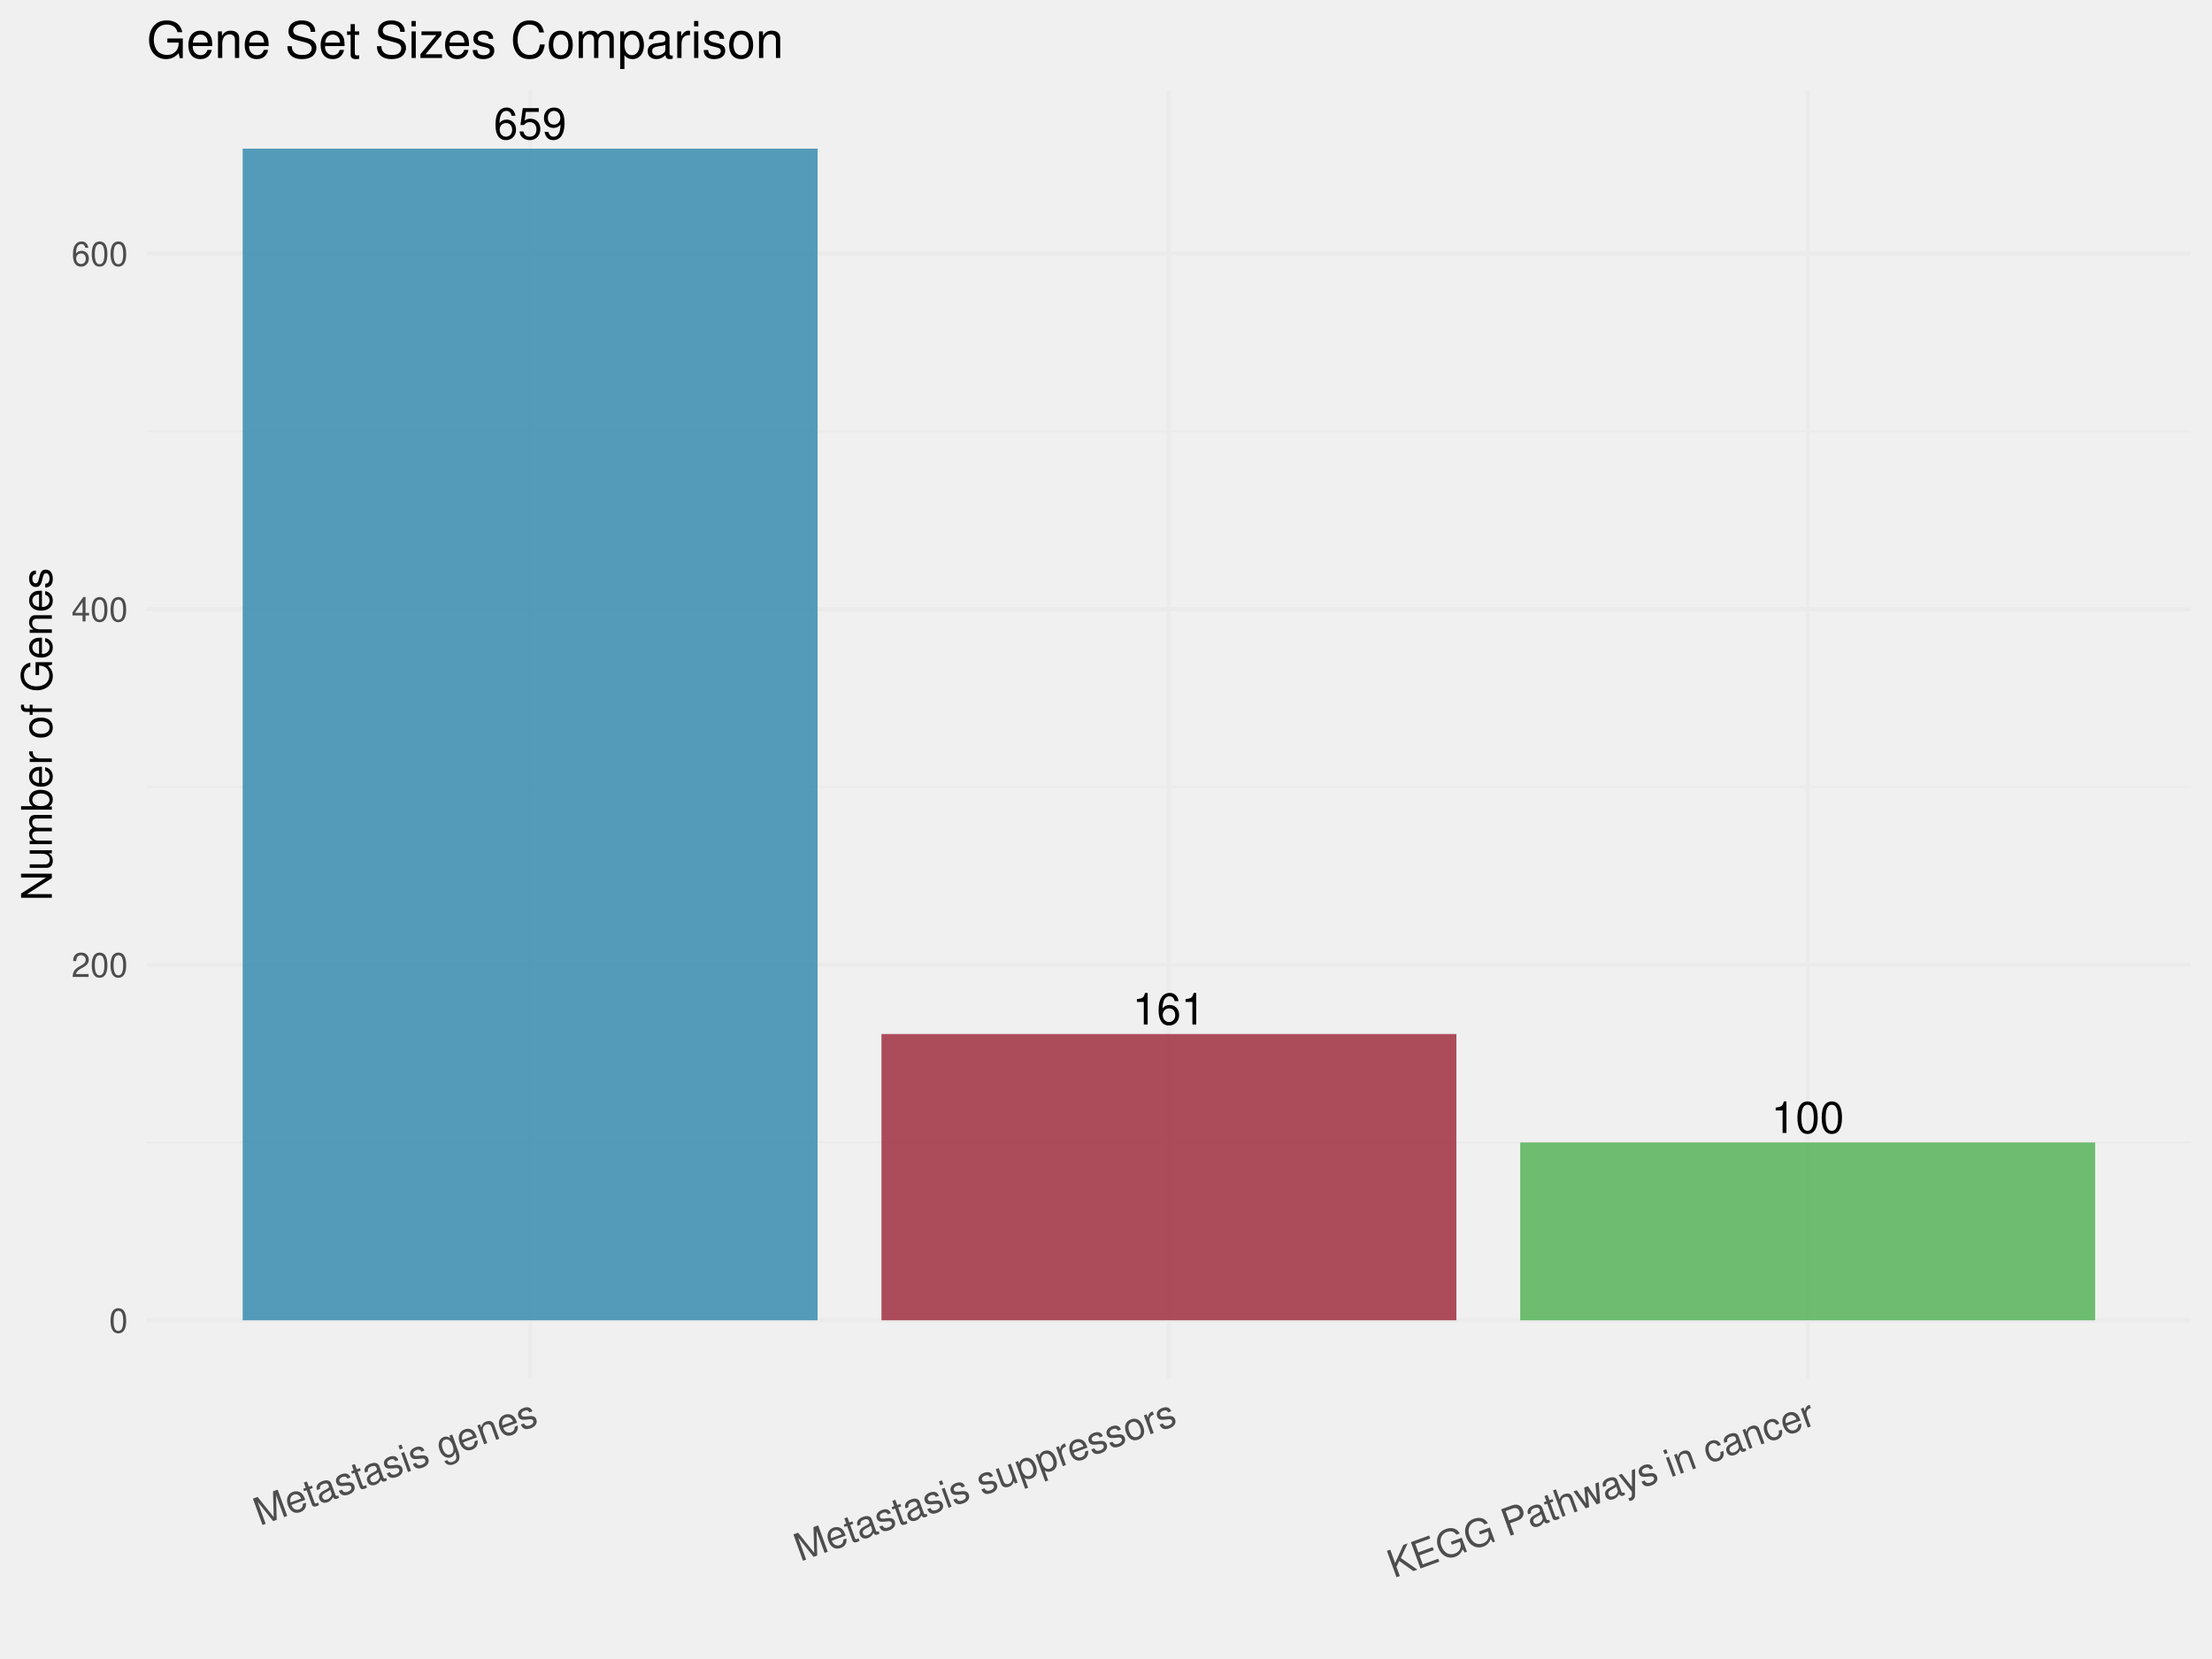
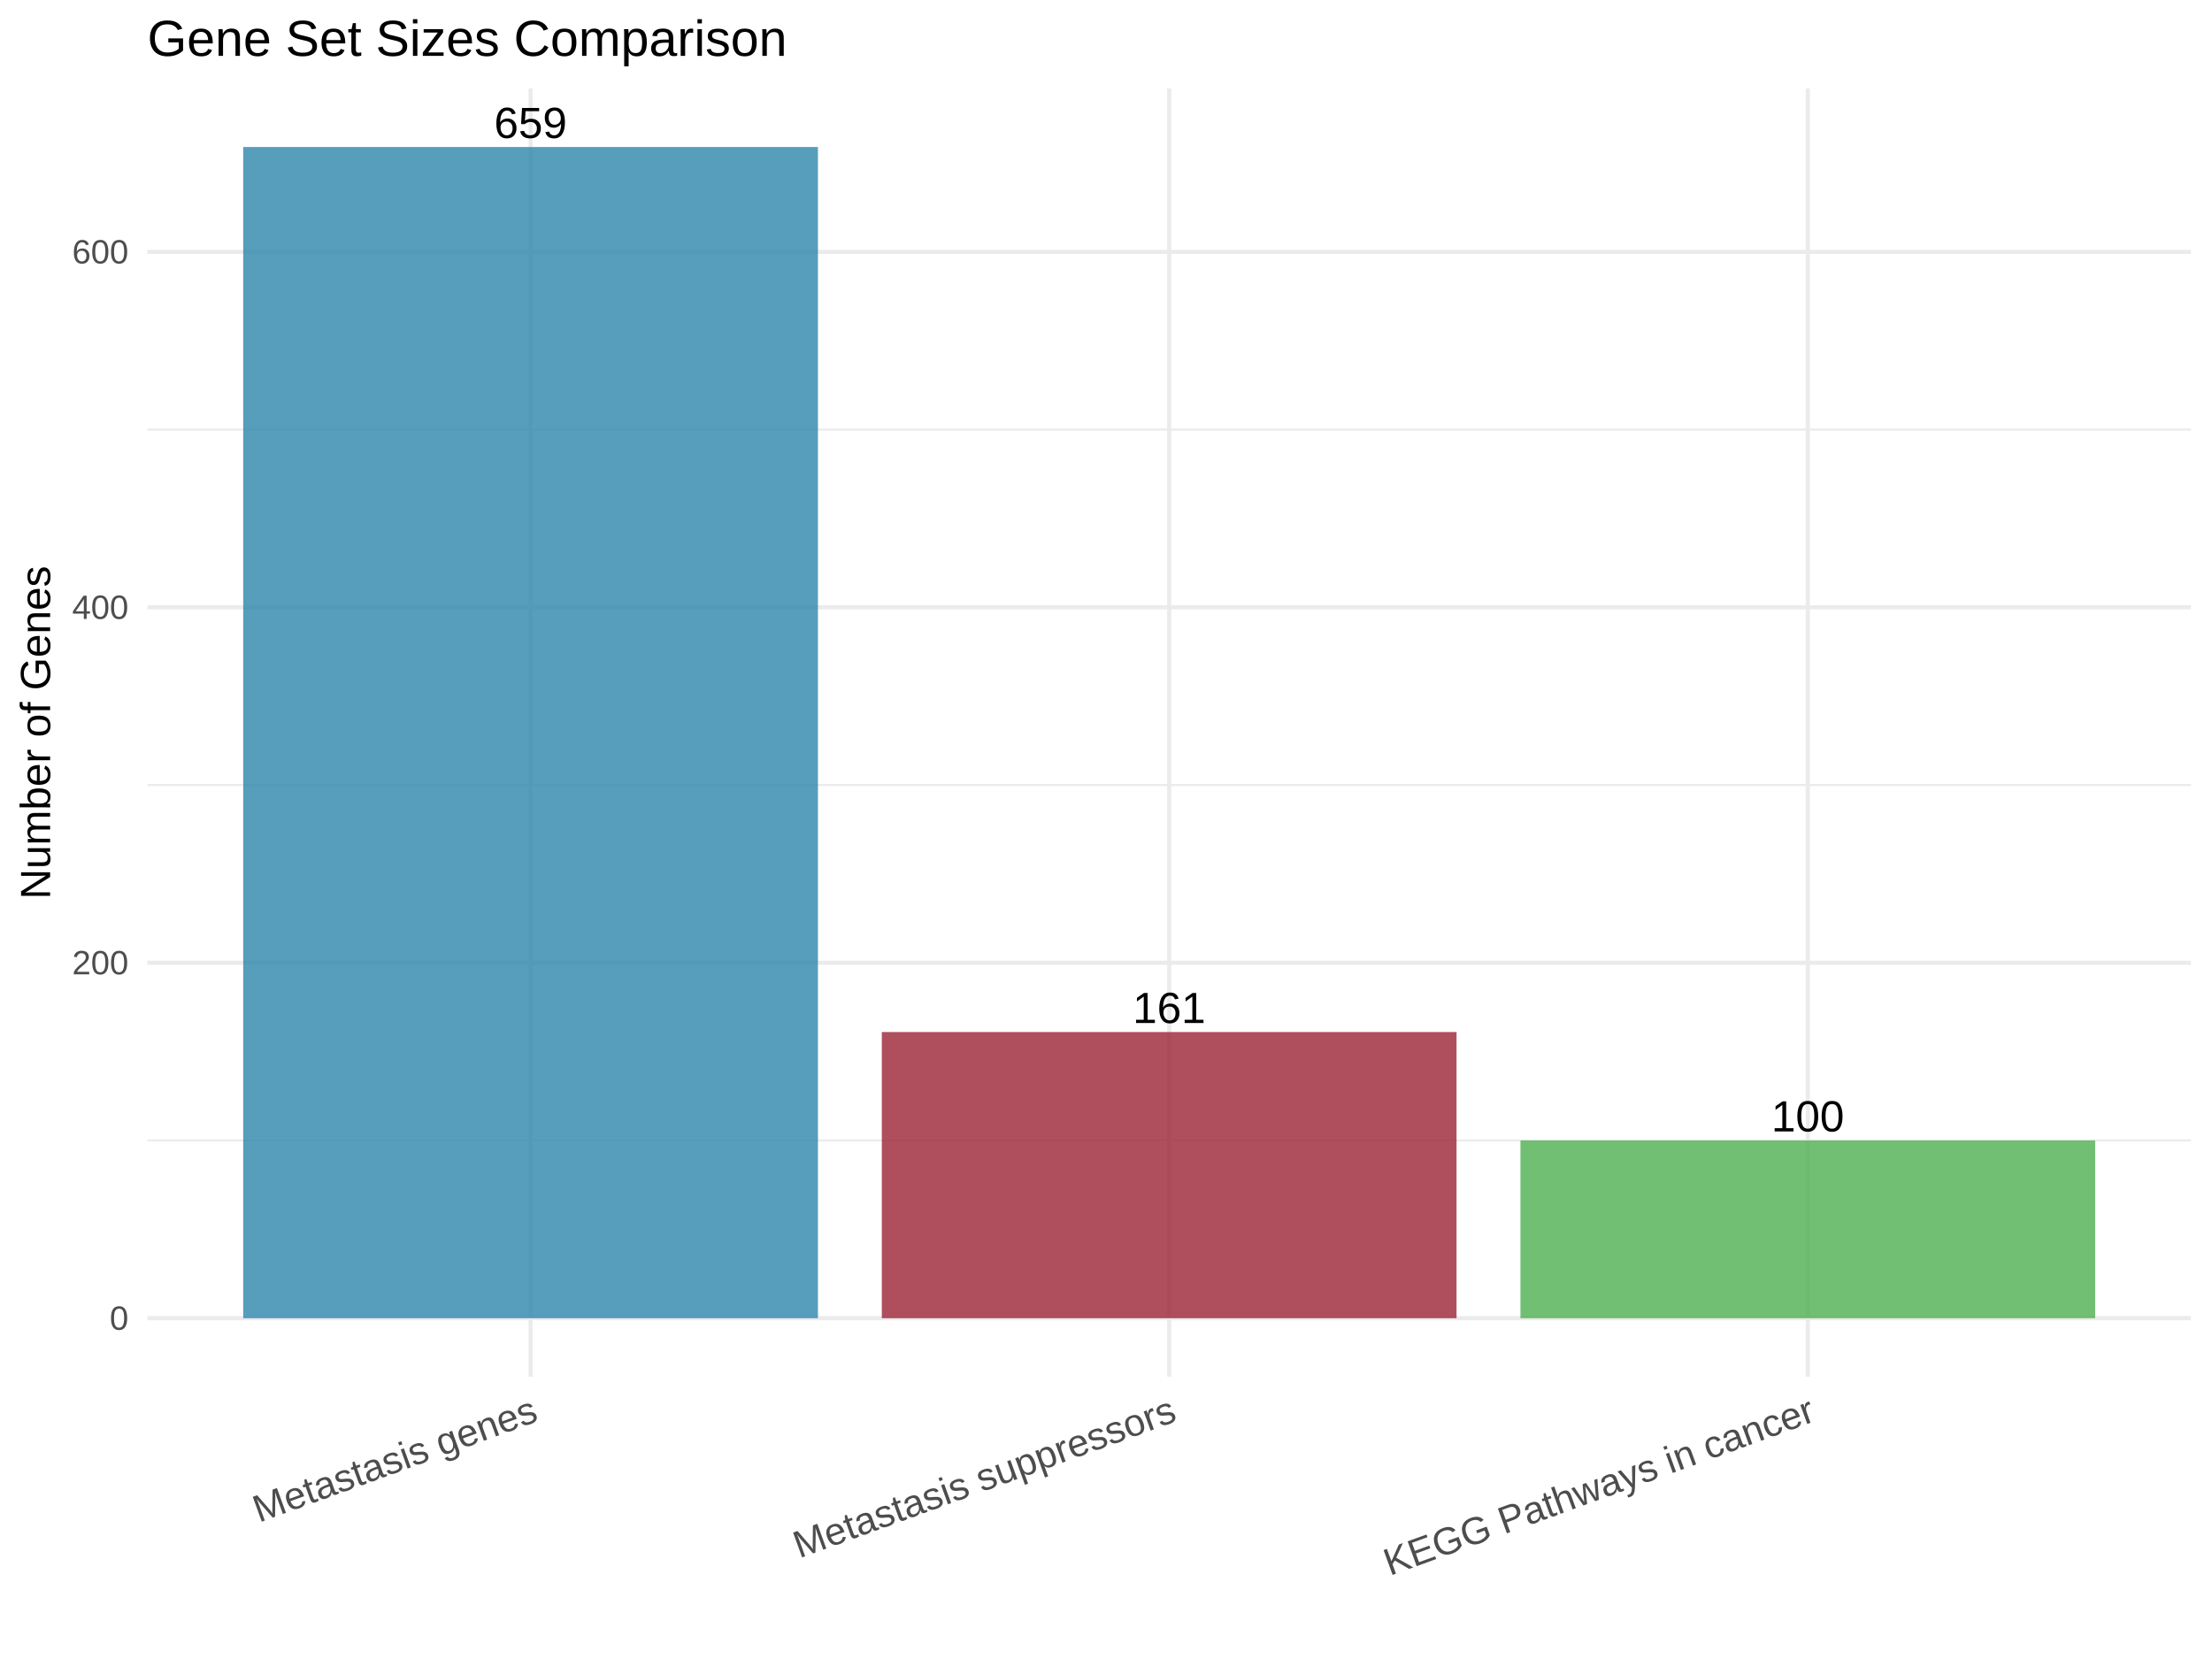
- <svg xmlns="http://www.w3.org/2000/svg" class="svglite" width="576.00pt" height="432.00pt" viewBox="0 0 576.00 432.00">
-   <defs>
-     <style type="text/css">
+ <svg xmlns="http://www.w3.org/2000/svg" width="576.00pt" height="432.00pt" viewBox="0 0 576.00 432.00">
+   <g class="svglite">
+     <defs>
+       <style type="text/css">
    .svglite line, .svglite polyline, .svglite polygon, .svglite path, .svglite rect, .svglite circle {
      fill: none;
      stroke: #000000;
      stroke-linecap: round;
      stroke-linejoin: round;
      stroke-miterlimit: 10.00;
    }
    .svglite text {
      white-space: pre;
    }
+     .svglite g.glyphgroup path {
+       fill: inherit;
+       stroke: none;
+     }
  </style>
-   </defs>
-   <rect width="100%" height="100%" style="stroke: none; fill: none;" />
-   <defs>
-     <clipPath id="cpMC4wMHw1NzYuMDB8MC4wMHw0MzIuMDA=">
-       <rect x="0.00" y="0.00" width="576.00" height="432.00" />
-     </clipPath>
-   </defs>
-   <g clip-path="url(#cpMC4wMHw1NzYuMDB8MC4wMHw0MzIuMDA=)">
- </g>
-   <defs>
-     <clipPath id="cpMzguMjR8NTcwLjUyfDIzLjQ1fDM1OS4wNQ==">
-       <rect x="38.24" y="23.45" width="532.29" height="335.60" />
-     </clipPath>
-   </defs>
-   <g clip-path="url(#cpMzguMjR8NTcwLjUyfDIzLjQ1fDM1OS4wNQ==)">
-     <polyline points="38.24,297.50 570.52,297.50 " style="stroke-width: 0.53; stroke: #EBEBEB; stroke-linecap: butt;" />
-     <polyline points="38.24,204.91 570.52,204.91 " style="stroke-width: 0.53; stroke: #EBEBEB; stroke-linecap: butt;" />
-     <polyline points="38.24,112.32 570.52,112.32 " style="stroke-width: 0.53; stroke: #EBEBEB; stroke-linecap: butt;" />
-     <polyline points="38.24,343.80 570.52,343.80 " style="stroke-width: 1.07; stroke: #EBEBEB; stroke-linecap: butt;" />
-     <polyline points="38.24,251.21 570.52,251.21 " style="stroke-width: 1.07; stroke: #EBEBEB; stroke-linecap: butt;" />
-     <polyline points="38.24,158.61 570.52,158.61 " style="stroke-width: 1.07; stroke: #EBEBEB; stroke-linecap: butt;" />
-     <polyline points="38.24,66.02 570.52,66.02 " style="stroke-width: 1.07; stroke: #EBEBEB; stroke-linecap: butt;" />
-     <polyline points="138.04,359.05 138.04,23.45 " style="stroke-width: 1.07; stroke: #EBEBEB; stroke-linecap: butt;" />
-     <polyline points="304.38,359.05 304.38,23.45 " style="stroke-width: 1.07; stroke: #EBEBEB; stroke-linecap: butt;" />
-     <polyline points="470.72,359.05 470.72,23.45 " style="stroke-width: 1.07; stroke: #EBEBEB; stroke-linecap: butt;" />
-     <rect x="63.19" y="38.71" width="149.71" height="305.09" style="stroke-width: 1.07; stroke: none; stroke-linecap: butt; stroke-linejoin: miter; fill: #2E86AB; fill-opacity: 0.80;" />
-     <rect x="229.53" y="269.26" width="149.71" height="74.54" style="stroke-width: 1.07; stroke: none; stroke-linecap: butt; stroke-linejoin: miter; fill: #9B2335; fill-opacity: 0.80;" />
-     <rect x="395.86" y="297.50" width="149.71" height="46.30" style="stroke-width: 1.07; stroke: none; stroke-linecap: butt; stroke-linejoin: miter; fill: #4CAF50; fill-opacity: 0.80;" />
-     <text x="138.04" y="36.22" text-anchor="middle" style="font-size: 11.38px; font-weight: 0; font-family: &quot;Nimbus Sans&quot;;" textLength="18.96px" lengthAdjust="spacingAndGlyphs">659</text>
-     <text x="304.38" y="266.77" text-anchor="middle" style="font-size: 11.38px; font-weight: 0; font-family: &quot;Nimbus Sans&quot;;" textLength="18.96px" lengthAdjust="spacingAndGlyphs">161</text>
-     <text x="470.72" y="295.02" text-anchor="middle" style="font-size: 11.38px; font-weight: 0; font-family: &quot;Nimbus Sans&quot;;" textLength="18.96px" lengthAdjust="spacingAndGlyphs">100</text>
-   </g>
-   <g clip-path="url(#cpMC4wMHw1NzYuMDB8MC4wMHw0MzIuMDA=)">
-     <text x="33.30" y="347.01" text-anchor="end" style="font-size: 8.80px; font-weight: 0;fill: #4D4D4D; font-family: &quot;Nimbus Sans&quot;;" textLength="4.89px" lengthAdjust="spacingAndGlyphs">0</text>
-     <text x="33.30" y="254.41" text-anchor="end" style="font-size: 8.80px; font-weight: 0;fill: #4D4D4D; font-family: &quot;Nimbus Sans&quot;;" textLength="14.67px" lengthAdjust="spacingAndGlyphs">200</text>
-     <text x="33.30" y="161.82" text-anchor="end" style="font-size: 8.80px; font-weight: 0;fill: #4D4D4D; font-family: &quot;Nimbus Sans&quot;;" textLength="14.67px" lengthAdjust="spacingAndGlyphs">400</text>
-     <text x="33.30" y="69.23" text-anchor="end" style="font-size: 8.80px; font-weight: 0;fill: #4D4D4D; font-family: &quot;Nimbus Sans&quot;;" textLength="14.67px" lengthAdjust="spacingAndGlyphs">600</text>
-     <text transform="translate(140.53,370.83) rotate(-20)" text-anchor="end" style="font-size: 10.00px; font-weight: 0;fill: #4D4D4D; font-family: &quot;Nimbus Sans&quot;;" textLength="77.78px" lengthAdjust="spacingAndGlyphs">Metastasis genes</text>
-     <text transform="translate(306.87,370.83) rotate(-20)" text-anchor="end" style="font-size: 10.00px; font-weight: 0;fill: #4D4D4D; font-family: &quot;Nimbus Sans&quot;;" textLength="105.00px" lengthAdjust="spacingAndGlyphs">Metastasis suppressors</text>
-     <text transform="translate(473.21,370.83) rotate(-20)" text-anchor="end" style="font-size: 10.00px; font-weight: 0;fill: #4D4D4D; font-family: &quot;Nimbus Sans&quot;;" textLength="118.35px" lengthAdjust="spacingAndGlyphs">KEGG Pathways in cancer</text>
-     <text transform="translate(13.50,191.25) rotate(-90)" text-anchor="middle" style="font-size: 11.00px; font-weight: 0; font-family: &quot;Nimbus Sans&quot;;" textLength="86.80px" lengthAdjust="spacingAndGlyphs">Number of Genes</text>
-     <text x="38.24" y="15.09" style="font-size: 13.20px; font-weight: 0; font-family: &quot;Nimbus Sans&quot;;" textLength="166.36px" lengthAdjust="spacingAndGlyphs">Gene Set Sizes Comparison</text>
+     </defs>
+     <rect width="100%" height="100%" style="stroke: none; fill: #FFFFFF;" />
+     <defs>
+       <clipPath id="cpMC4wMHw1NzYuMDB8MC4wMHw0MzIuMDA=">
+         <rect x="0.00" y="0.00" width="576.00" height="432.00" />
+       </clipPath>
+     </defs>
+     <g clip-path="url(#cpMC4wMHw1NzYuMDB8MC4wMHw0MzIuMDA=)">
+       <rect x="0.00" y="0" width="576.00" height="432.00" style="stroke-width: 1.07; stroke: none; fill: #FFFFFF;" />
+     </g>
+     <defs>
+       <clipPath id="cpMzguMzl8NTcwLjUyfDIzLjAzfDM1OC41MA==">
+         <rect x="38.39" y="23.03" width="532.13" height="335.46" />
+       </clipPath>
+     </defs>
+     <g clip-path="url(#cpMzguMzl8NTcwLjUyfDIzLjAzfDM1OC41MA==)">
+       <polyline points="38.39,296.97 570.52,296.97 " style="stroke-width: 0.53; stroke: #EBEBEB; stroke-linecap: butt;" />
+       <polyline points="38.39,204.42 570.52,204.42 " style="stroke-width: 0.53; stroke: #EBEBEB; stroke-linecap: butt;" />
+       <polyline points="38.39,111.86 570.52,111.86 " style="stroke-width: 0.53; stroke: #EBEBEB; stroke-linecap: butt;" />
+       <polyline points="38.39,343.25 570.52,343.25 " style="stroke-width: 1.07; stroke: #EBEBEB; stroke-linecap: butt;" />
+       <polyline points="38.39,250.69 570.52,250.69 " style="stroke-width: 1.07; stroke: #EBEBEB; stroke-linecap: butt;" />
+       <polyline points="38.39,158.14 570.52,158.14 " style="stroke-width: 1.07; stroke: #EBEBEB; stroke-linecap: butt;" />
+       <polyline points="38.39,65.59 570.52,65.59 " style="stroke-width: 1.07; stroke: #EBEBEB; stroke-linecap: butt;" />
+       <polyline points="138.16,358.50 138.16,23.03 " style="stroke-width: 1.07; stroke: #EBEBEB; stroke-linecap: butt;" />
+       <polyline points="304.46,358.50 304.46,23.03 " style="stroke-width: 1.07; stroke: #EBEBEB; stroke-linecap: butt;" />
+       <polyline points="470.75,358.50 470.75,23.03 " style="stroke-width: 1.07; stroke: #EBEBEB; stroke-linecap: butt;" />
+       <rect x="63.33" y="38.28" width="149.66" height="304.97" style="stroke-width: 1.07; stroke: none; stroke-linecap: butt; stroke-linejoin: miter; fill: #2E86AB; fill-opacity: 0.80;" />
+       <rect x="229.62" y="268.74" width="149.66" height="74.51" style="stroke-width: 1.07; stroke: none; stroke-linecap: butt; stroke-linejoin: miter; fill: #9B2335; fill-opacity: 0.80;" />
+       <rect x="395.92" y="296.97" width="149.66" height="46.28" style="stroke-width: 1.07; stroke: none; stroke-linecap: butt; stroke-linejoin: miter; fill: #4CAF50; fill-opacity: 0.80;" />
+       <text x="138.16" y="35.93" text-anchor="middle" style="font-size: 11.38px; font-family: &quot;Liberation Sans&quot;;" textLength="18.98px" lengthAdjust="spacingAndGlyphs">659</text>
+       <text x="304.46" y="266.39" text-anchor="middle" style="font-size: 11.38px; font-family: &quot;Liberation Sans&quot;;" textLength="18.98px" lengthAdjust="spacingAndGlyphs">161</text>
+       <text x="470.75" y="294.62" text-anchor="middle" style="font-size: 11.38px; font-family: &quot;Liberation Sans&quot;;" textLength="18.98px" lengthAdjust="spacingAndGlyphs">100</text>
+     </g>
+     <g clip-path="url(#cpMC4wMHw1NzYuMDB8MC4wMHw0MzIuMDA=)">
+       <text x="33.46" y="346.28" text-anchor="end" style="font-size: 8.80px;fill: #4D4D4D; font-family: &quot;Liberation Sans&quot;;" textLength="4.89px" lengthAdjust="spacingAndGlyphs">0</text>
+       <text x="33.46" y="253.72" text-anchor="end" style="font-size: 8.80px;fill: #4D4D4D; font-family: &quot;Liberation Sans&quot;;" textLength="14.67px" lengthAdjust="spacingAndGlyphs">200</text>
+       <text x="33.46" y="161.17" text-anchor="end" style="font-size: 8.80px;fill: #4D4D4D; font-family: &quot;Liberation Sans&quot;;" textLength="14.67px" lengthAdjust="spacingAndGlyphs">400</text>
+       <text x="33.46" y="68.61" text-anchor="end" style="font-size: 8.80px;fill: #4D4D4D; font-family: &quot;Liberation Sans&quot;;" textLength="14.67px" lengthAdjust="spacingAndGlyphs">600</text>
+       <text transform="translate(140.52,369.90) rotate(-20)" text-anchor="end" style="font-size: 10.00px;fill: #4D4D4D; font-family: &quot;Liberation Sans&quot;;" textLength="77.83px" lengthAdjust="spacingAndGlyphs">Metastasis genes</text>
+       <text transform="translate(306.81,369.90) rotate(-20)" text-anchor="end" style="font-size: 10.00px;fill: #4D4D4D; font-family: &quot;Liberation Sans&quot;;" textLength="105.05px" lengthAdjust="spacingAndGlyphs">Metastasis suppressors</text>
+       <text transform="translate(473.10,369.90) rotate(-20)" text-anchor="end" style="font-size: 10.00px;fill: #4D4D4D; font-family: &quot;Liberation Sans&quot;;" textLength="118.41px" lengthAdjust="spacingAndGlyphs">KEGG Pathways in cancer</text>
+       <text transform="translate(13.05,190.77) rotate(-90)" text-anchor="middle" style="font-size: 11.00px; font-family: &quot;Liberation Sans&quot;;" textLength="86.88px" lengthAdjust="spacingAndGlyphs">Number of Genes</text>
+       <text x="38.39" y="14.55" style="font-size: 13.20px; font-family: &quot;Liberation Sans&quot;;" textLength="166.31px" lengthAdjust="spacingAndGlyphs">Gene Set Sizes Comparison</text>
+     </g>
  </g>
</svg>
